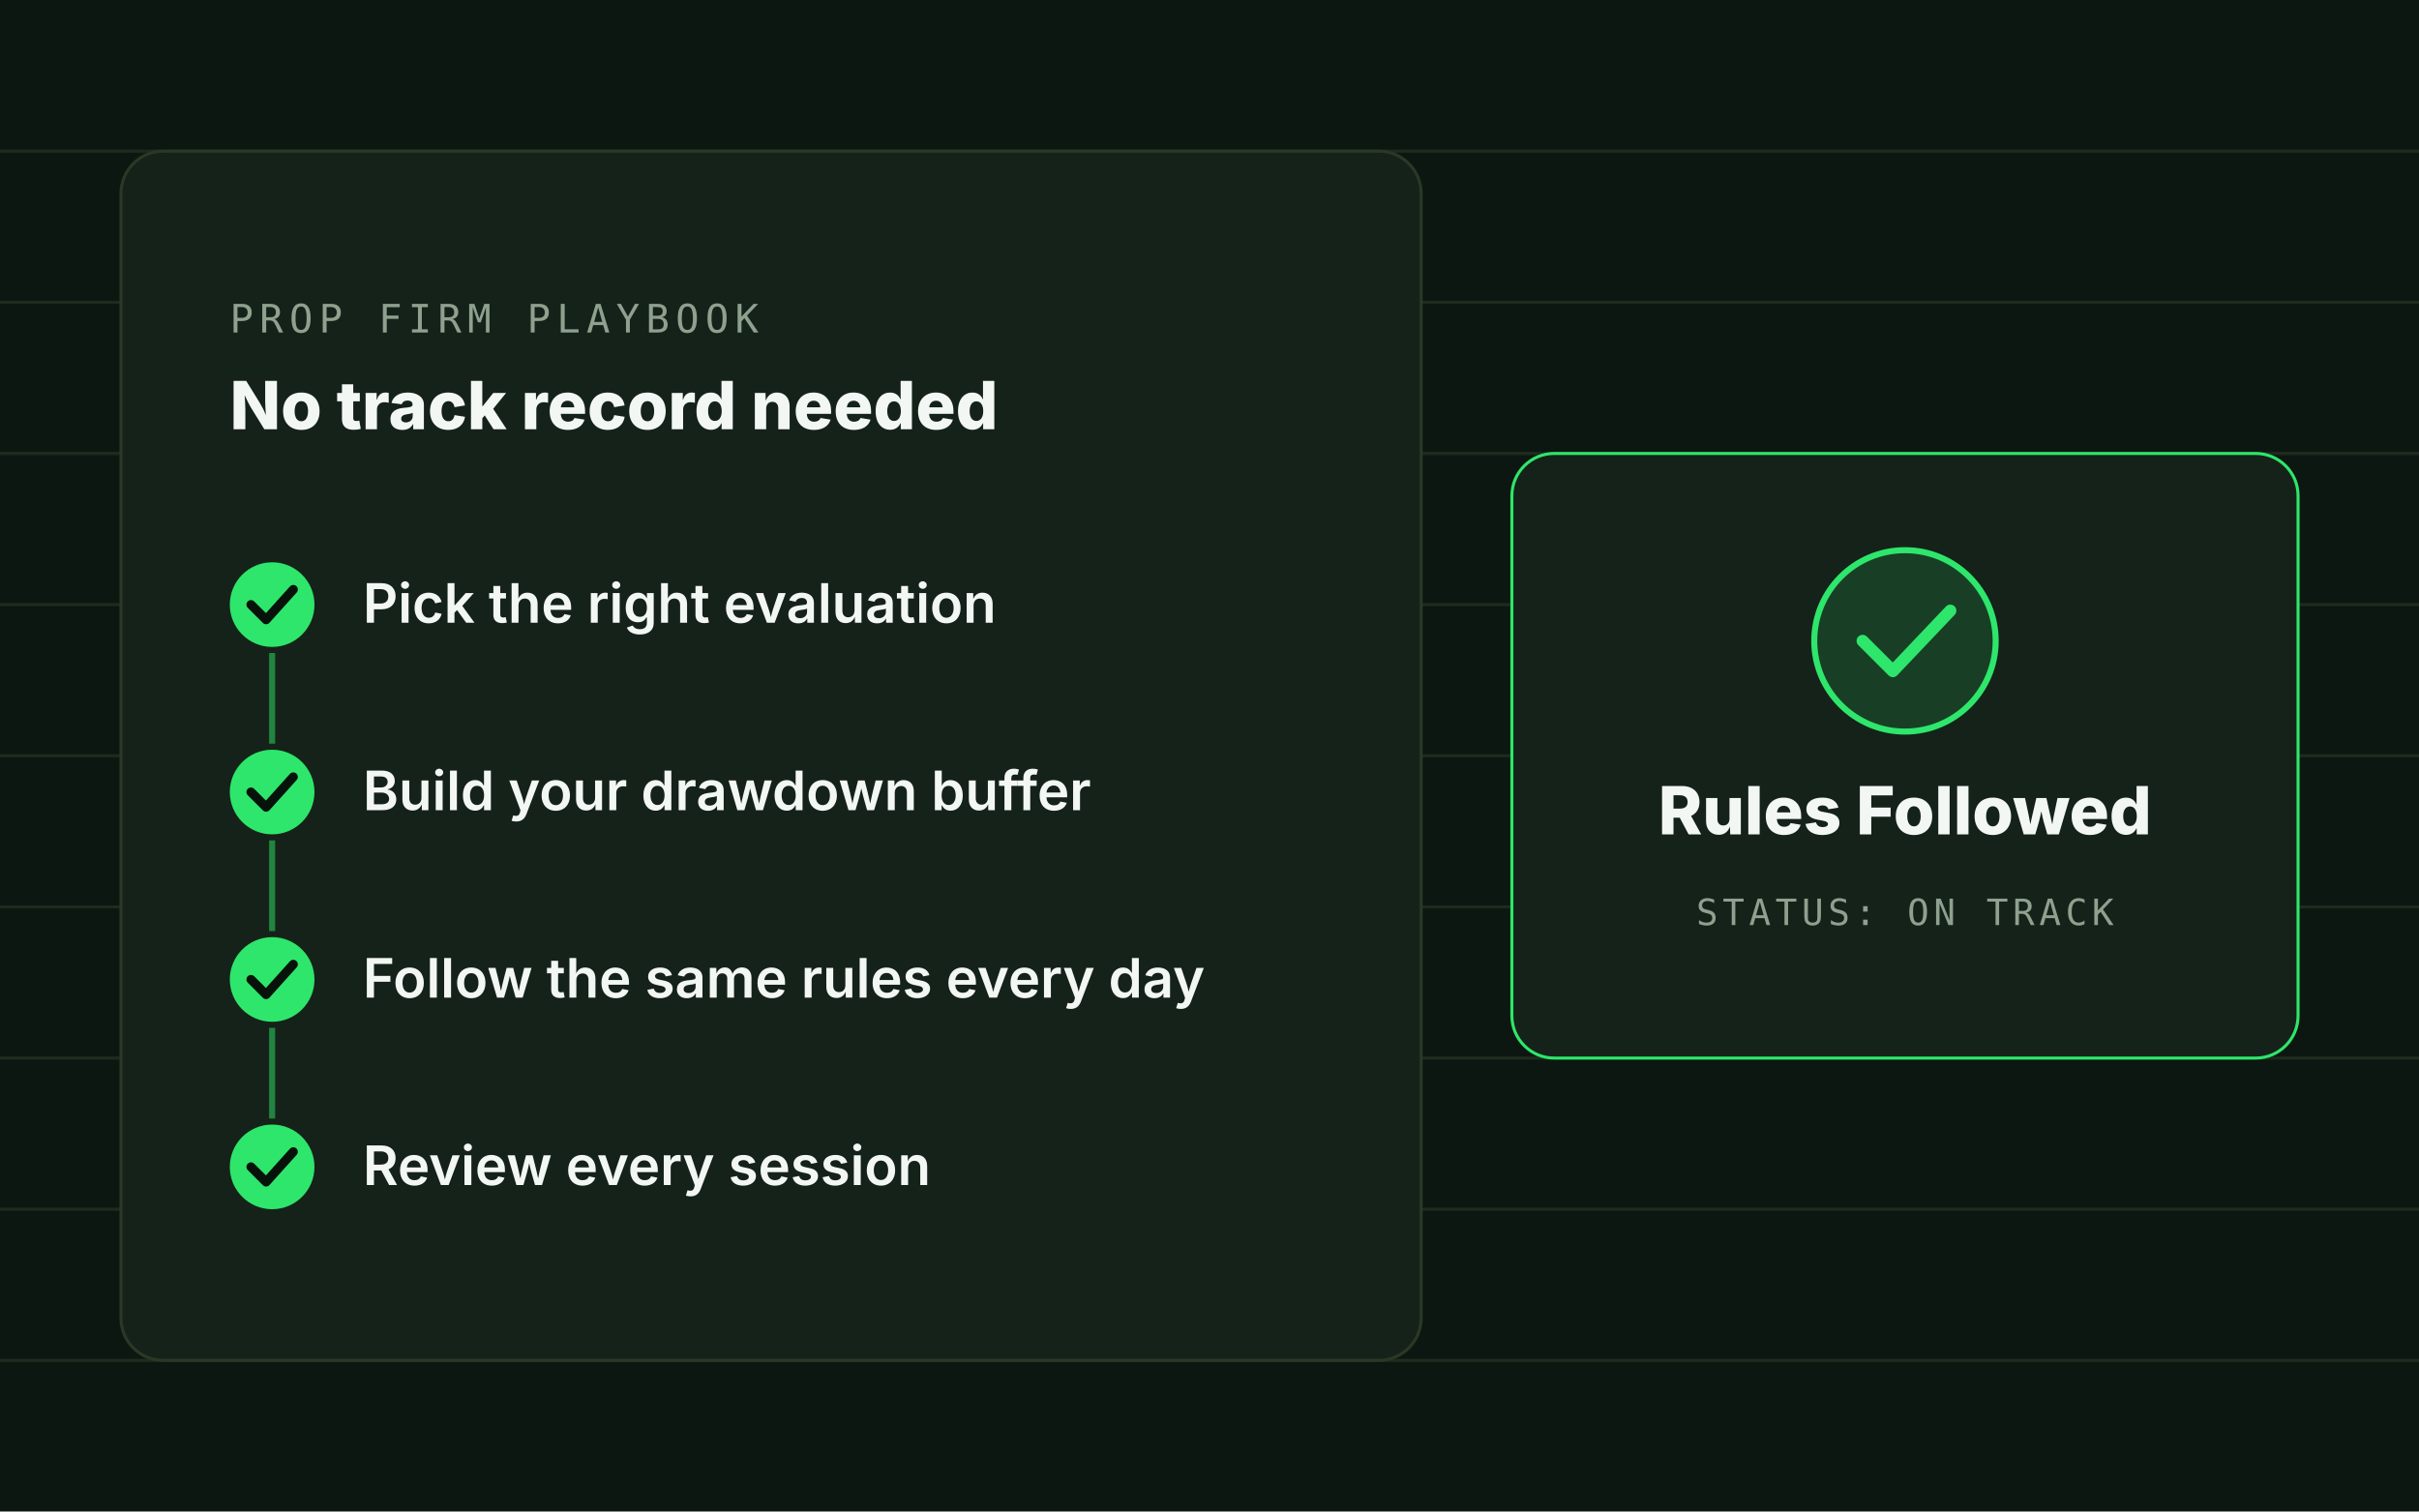
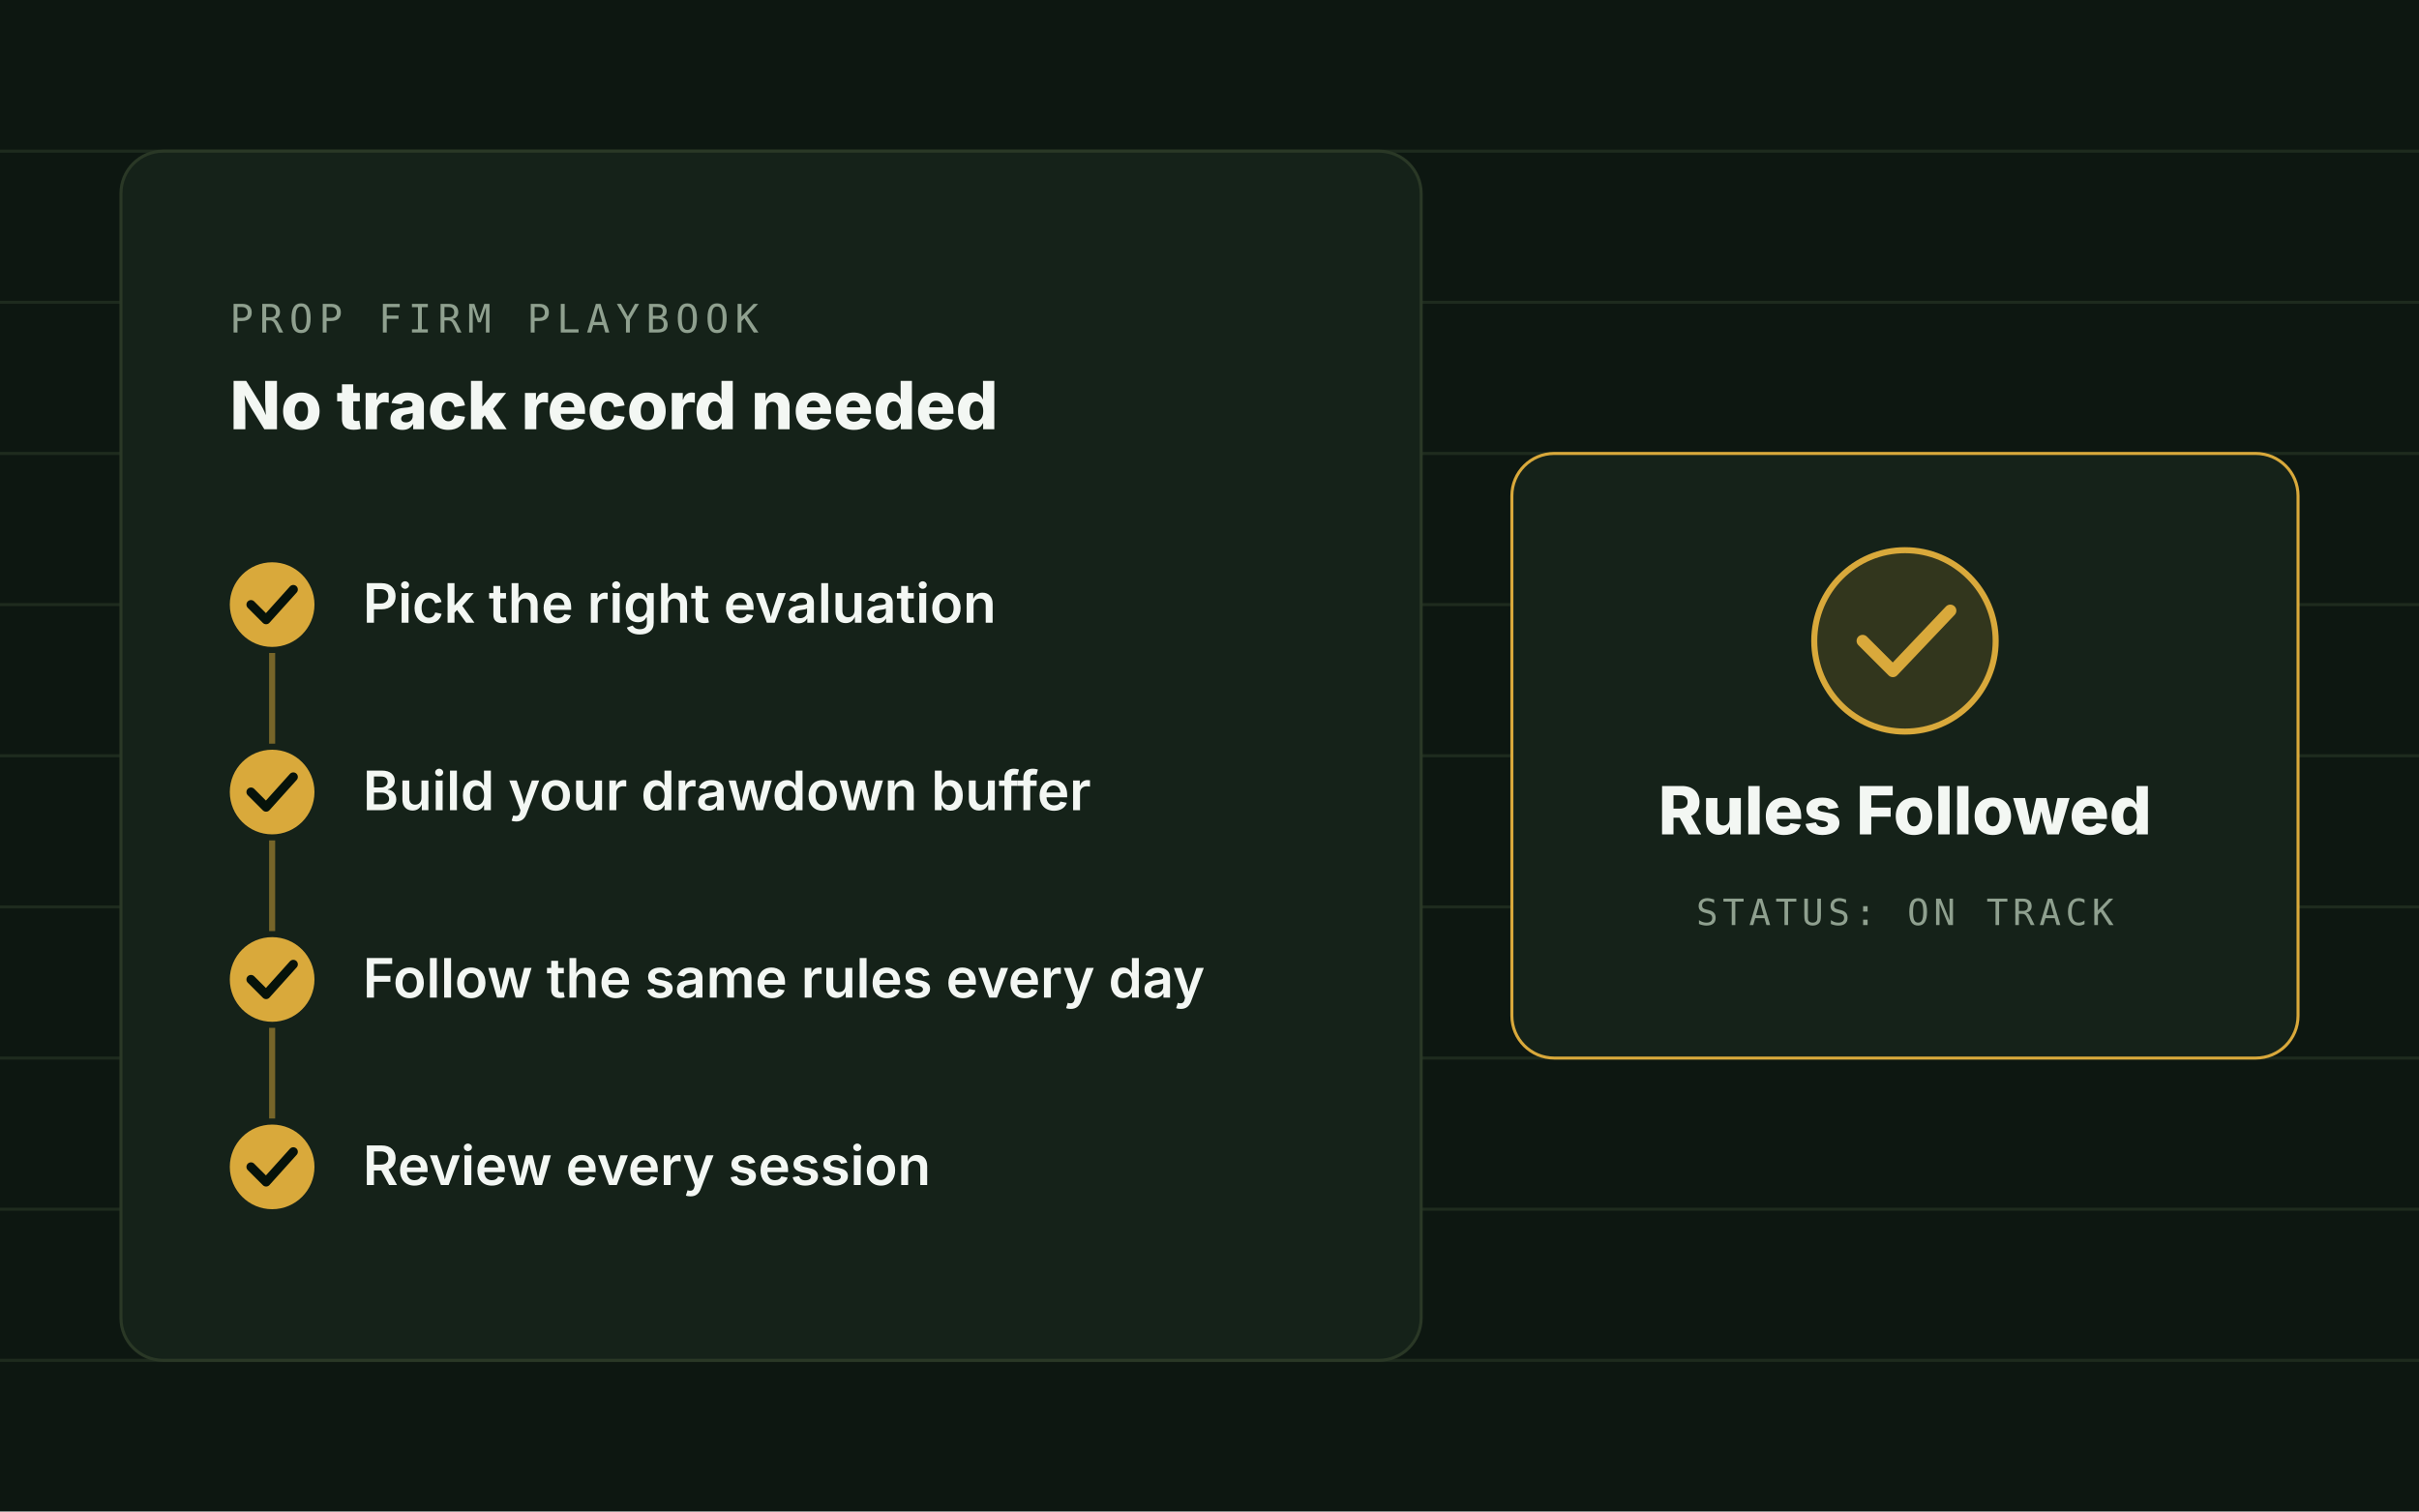
<svg xmlns="http://www.w3.org/2000/svg" viewBox="0 0 800 500">
  <rect width="800" height="500" fill="#0d1711" />
  <g stroke="#2a3826" stroke-width="1" opacity="0.6">
    <line x1="0" y1="50" x2="800" y2="50" />
    <line x1="0" y1="100" x2="800" y2="100" />
    <line x1="0" y1="150" x2="800" y2="150" />
    <line x1="0" y1="200" x2="800" y2="200" />
    <line x1="0" y1="250" x2="800" y2="250" />
    <line x1="0" y1="300" x2="800" y2="300" />
    <line x1="0" y1="350" x2="800" y2="350" />
    <line x1="0" y1="400" x2="800" y2="400" />
    <line x1="0" y1="450" x2="800" y2="450" />
  </g>
  <g transform="translate(40 50)">
    <rect width="430" height="400" rx="14" fill="#152219" stroke="#2a3826" />
    <text x="36" y="60" fill="#8fa08f" font-family="'JetBrains Mono', Menlo, monospace" font-size="13" letter-spacing="2">PROP FIRM PLAYBOOK</text>
    <text x="36" y="92" fill="#f3f7f3" font-family="Inter, -apple-system, Helvetica, Arial, sans-serif" font-size="22" font-weight="800">No track record needed</text>
    <g transform="translate(36 150)">
-       <circle cx="14" cy="0" r="14" fill="#2ee66b" />
+       <circle cx="14" cy="0" r="14" fill="#d9a93b" />
      <path d="M7 0 L12 5 L21 -5" fill="none" stroke="#06120a" stroke-width="3" stroke-linecap="round" stroke-linejoin="round" />
      <text x="44" y="6" fill="#f3f7f3" font-family="Inter, -apple-system, Helvetica, Arial, sans-serif" font-size="18" font-weight="600">Pick the right evaluation</text>
    </g>
-     <line x1="50" y1="166" x2="50" y2="196" stroke="#2ee66b" stroke-opacity="0.5" stroke-width="2" />
+     <line x1="50" y1="166" x2="50" y2="196" stroke="#d9a93b" stroke-opacity="0.5" stroke-width="2" />
    <g transform="translate(36 212)">
-       <circle cx="14" cy="0" r="14" fill="#2ee66b" />
+       <circle cx="14" cy="0" r="14" fill="#d9a93b" />
      <path d="M7 0 L12 5 L21 -5" fill="none" stroke="#06120a" stroke-width="3" stroke-linecap="round" stroke-linejoin="round" />
      <text x="44" y="6" fill="#f3f7f3" font-family="Inter, -apple-system, Helvetica, Arial, sans-serif" font-size="18" font-weight="600">Build your drawdown buffer</text>
    </g>
-     <line x1="50" y1="228" x2="50" y2="258" stroke="#2ee66b" stroke-opacity="0.5" stroke-width="2" />
+     <line x1="50" y1="228" x2="50" y2="258" stroke="#d9a93b" stroke-opacity="0.5" stroke-width="2" />
    <g transform="translate(36 274)">
-       <circle cx="14" cy="0" r="14" fill="#2ee66b" />
+       <circle cx="14" cy="0" r="14" fill="#d9a93b" />
      <path d="M7 0 L12 5 L21 -5" fill="none" stroke="#06120a" stroke-width="3" stroke-linecap="round" stroke-linejoin="round" />
      <text x="44" y="6" fill="#f3f7f3" font-family="Inter, -apple-system, Helvetica, Arial, sans-serif" font-size="18" font-weight="600">Follow the same rules every day</text>
    </g>
-     <line x1="50" y1="290" x2="50" y2="320" stroke="#2ee66b" stroke-opacity="0.5" stroke-width="2" />
+     <line x1="50" y1="290" x2="50" y2="320" stroke="#d9a93b" stroke-opacity="0.5" stroke-width="2" />
    <g transform="translate(36 336)">
-       <circle cx="14" cy="0" r="14" fill="#2ee66b" />
+       <circle cx="14" cy="0" r="14" fill="#d9a93b" />
      <path d="M7 0 L12 5 L21 -5" fill="none" stroke="#06120a" stroke-width="3" stroke-linecap="round" stroke-linejoin="round" />
      <text x="44" y="6" fill="#f3f7f3" font-family="Inter, -apple-system, Helvetica, Arial, sans-serif" font-size="18" font-weight="600">Review every session</text>
    </g>
  </g>
  <g transform="translate(500 150)">
-     <rect width="260" height="200" rx="14" fill="#152219" stroke="#2ee66b" />
-     <circle cx="130" cy="62" r="30" fill="#2ee66b" fill-opacity="0.15" stroke="#2ee66b" stroke-width="2" />
-     <path d="M116 62 L126 72 L145 52" fill="none" stroke="#2ee66b" stroke-width="4" stroke-linecap="round" stroke-linejoin="round" />
+     <rect width="260" height="200" rx="14" fill="#152219" stroke="#d9a93b" />
+     <circle cx="130" cy="62" r="30" fill="#d9a93b" fill-opacity="0.15" stroke="#d9a93b" stroke-width="2" />
+     <path d="M116 62 L126 72 L145 52" fill="none" stroke="#d9a93b" stroke-width="4" stroke-linecap="round" stroke-linejoin="round" />
    <text x="130" y="126" text-anchor="middle" fill="#f3f7f3" font-family="Inter, -apple-system, Helvetica, Arial, sans-serif" font-size="22" font-weight="800">Rules Followed</text>
    <text x="130" y="156" text-anchor="middle" fill="#8fa08f" font-family="'JetBrains Mono', Menlo, monospace" font-size="12" letter-spacing="1.5">STATUS: ON TRACK</text>
  </g>
</svg>
